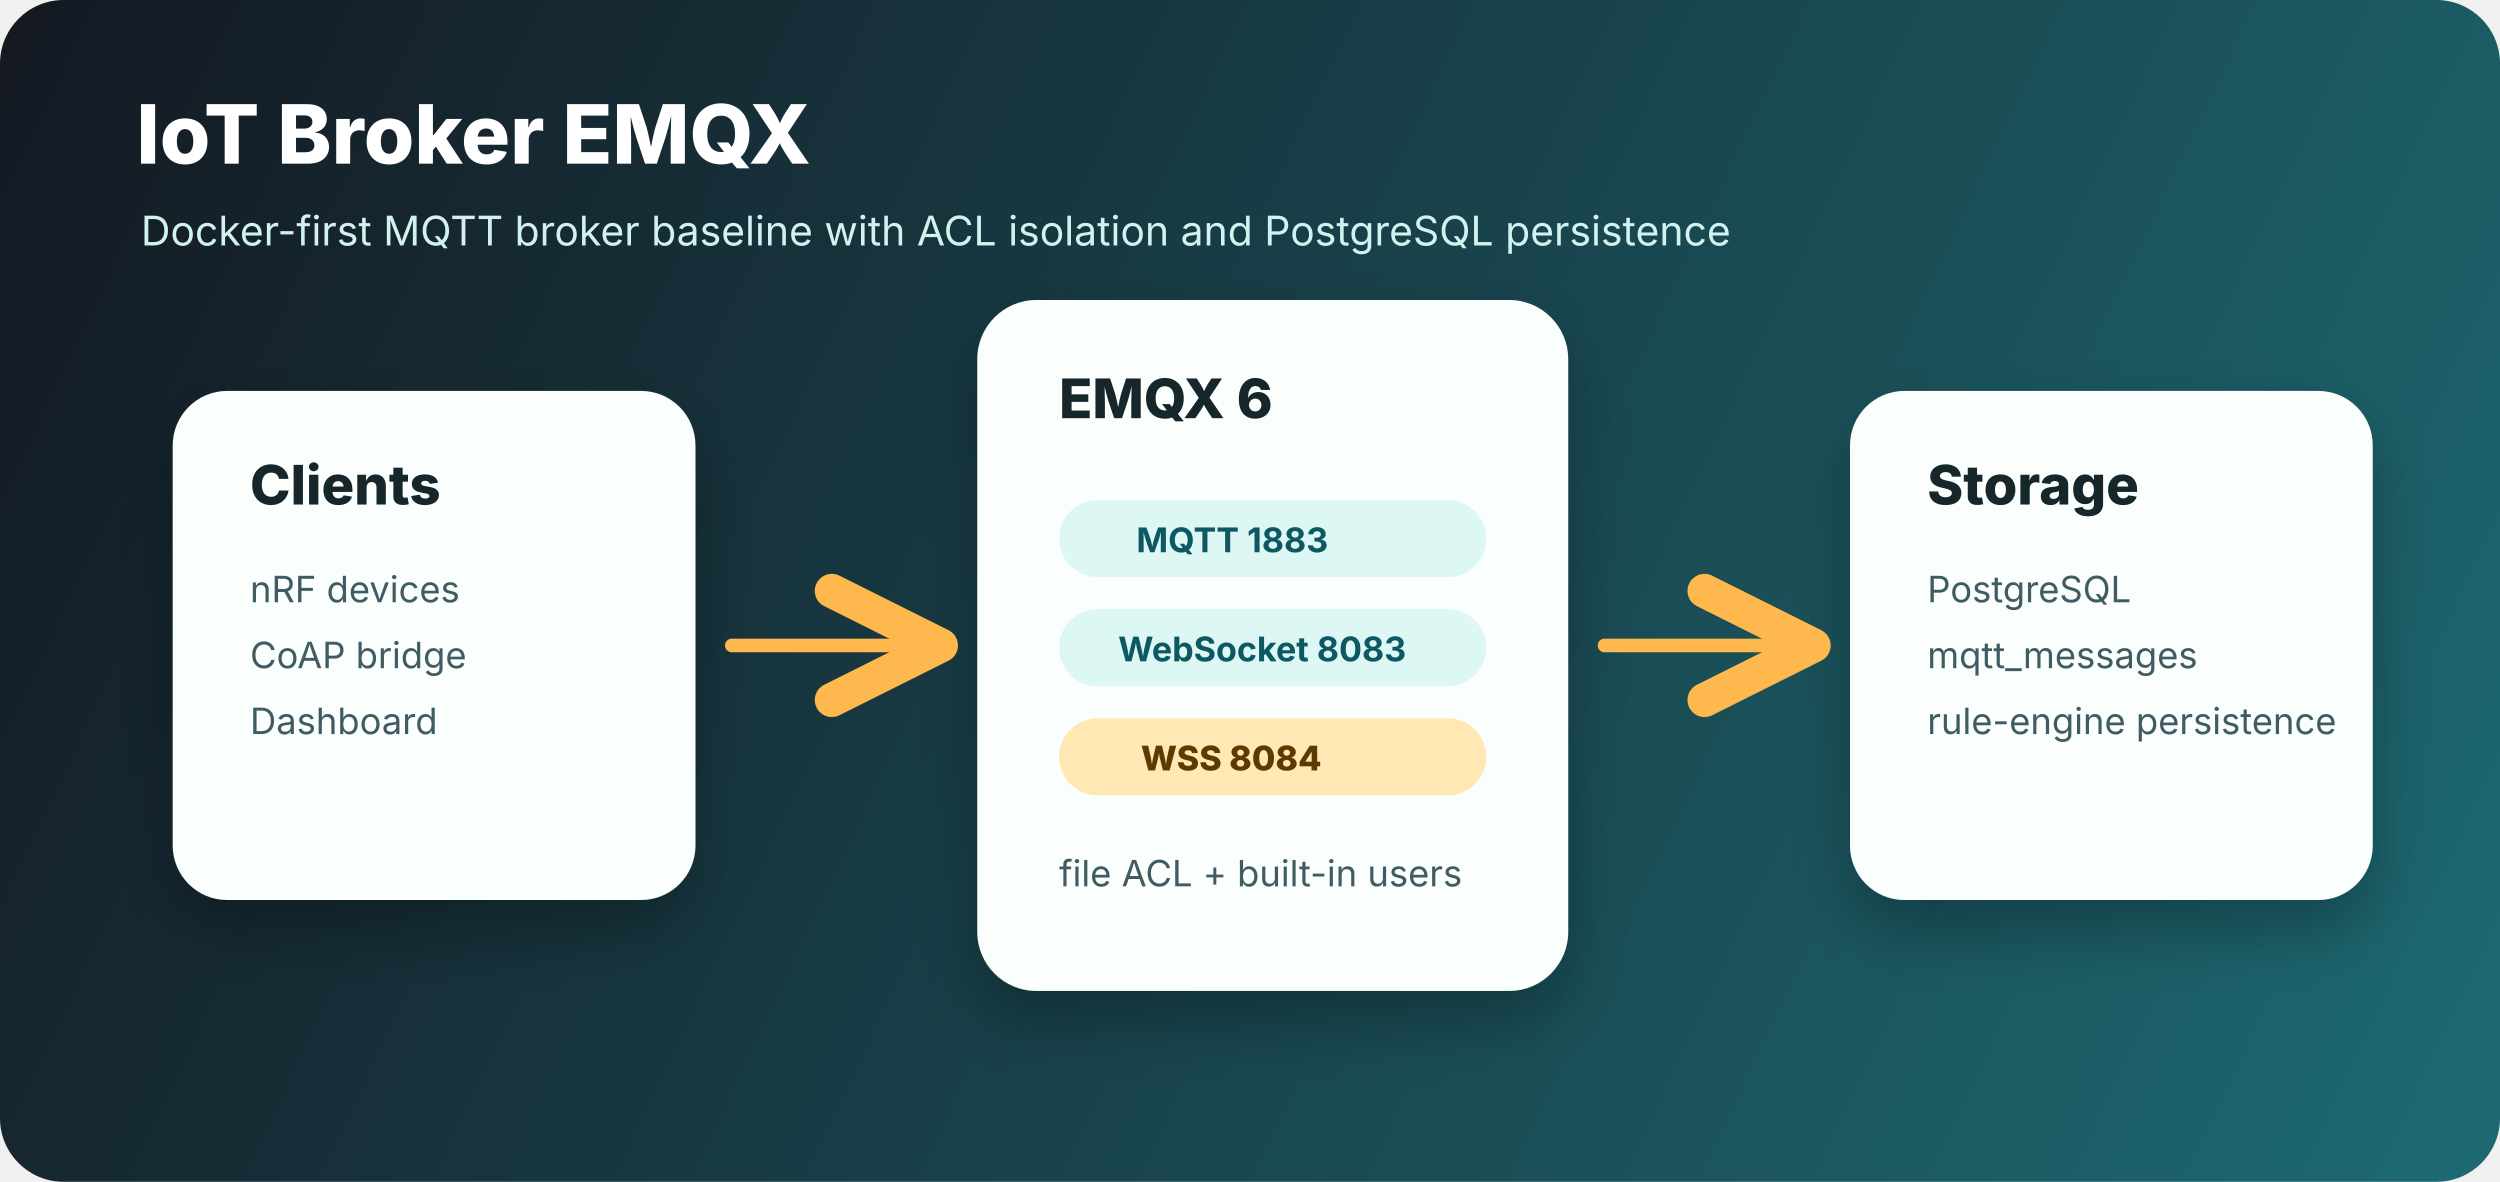
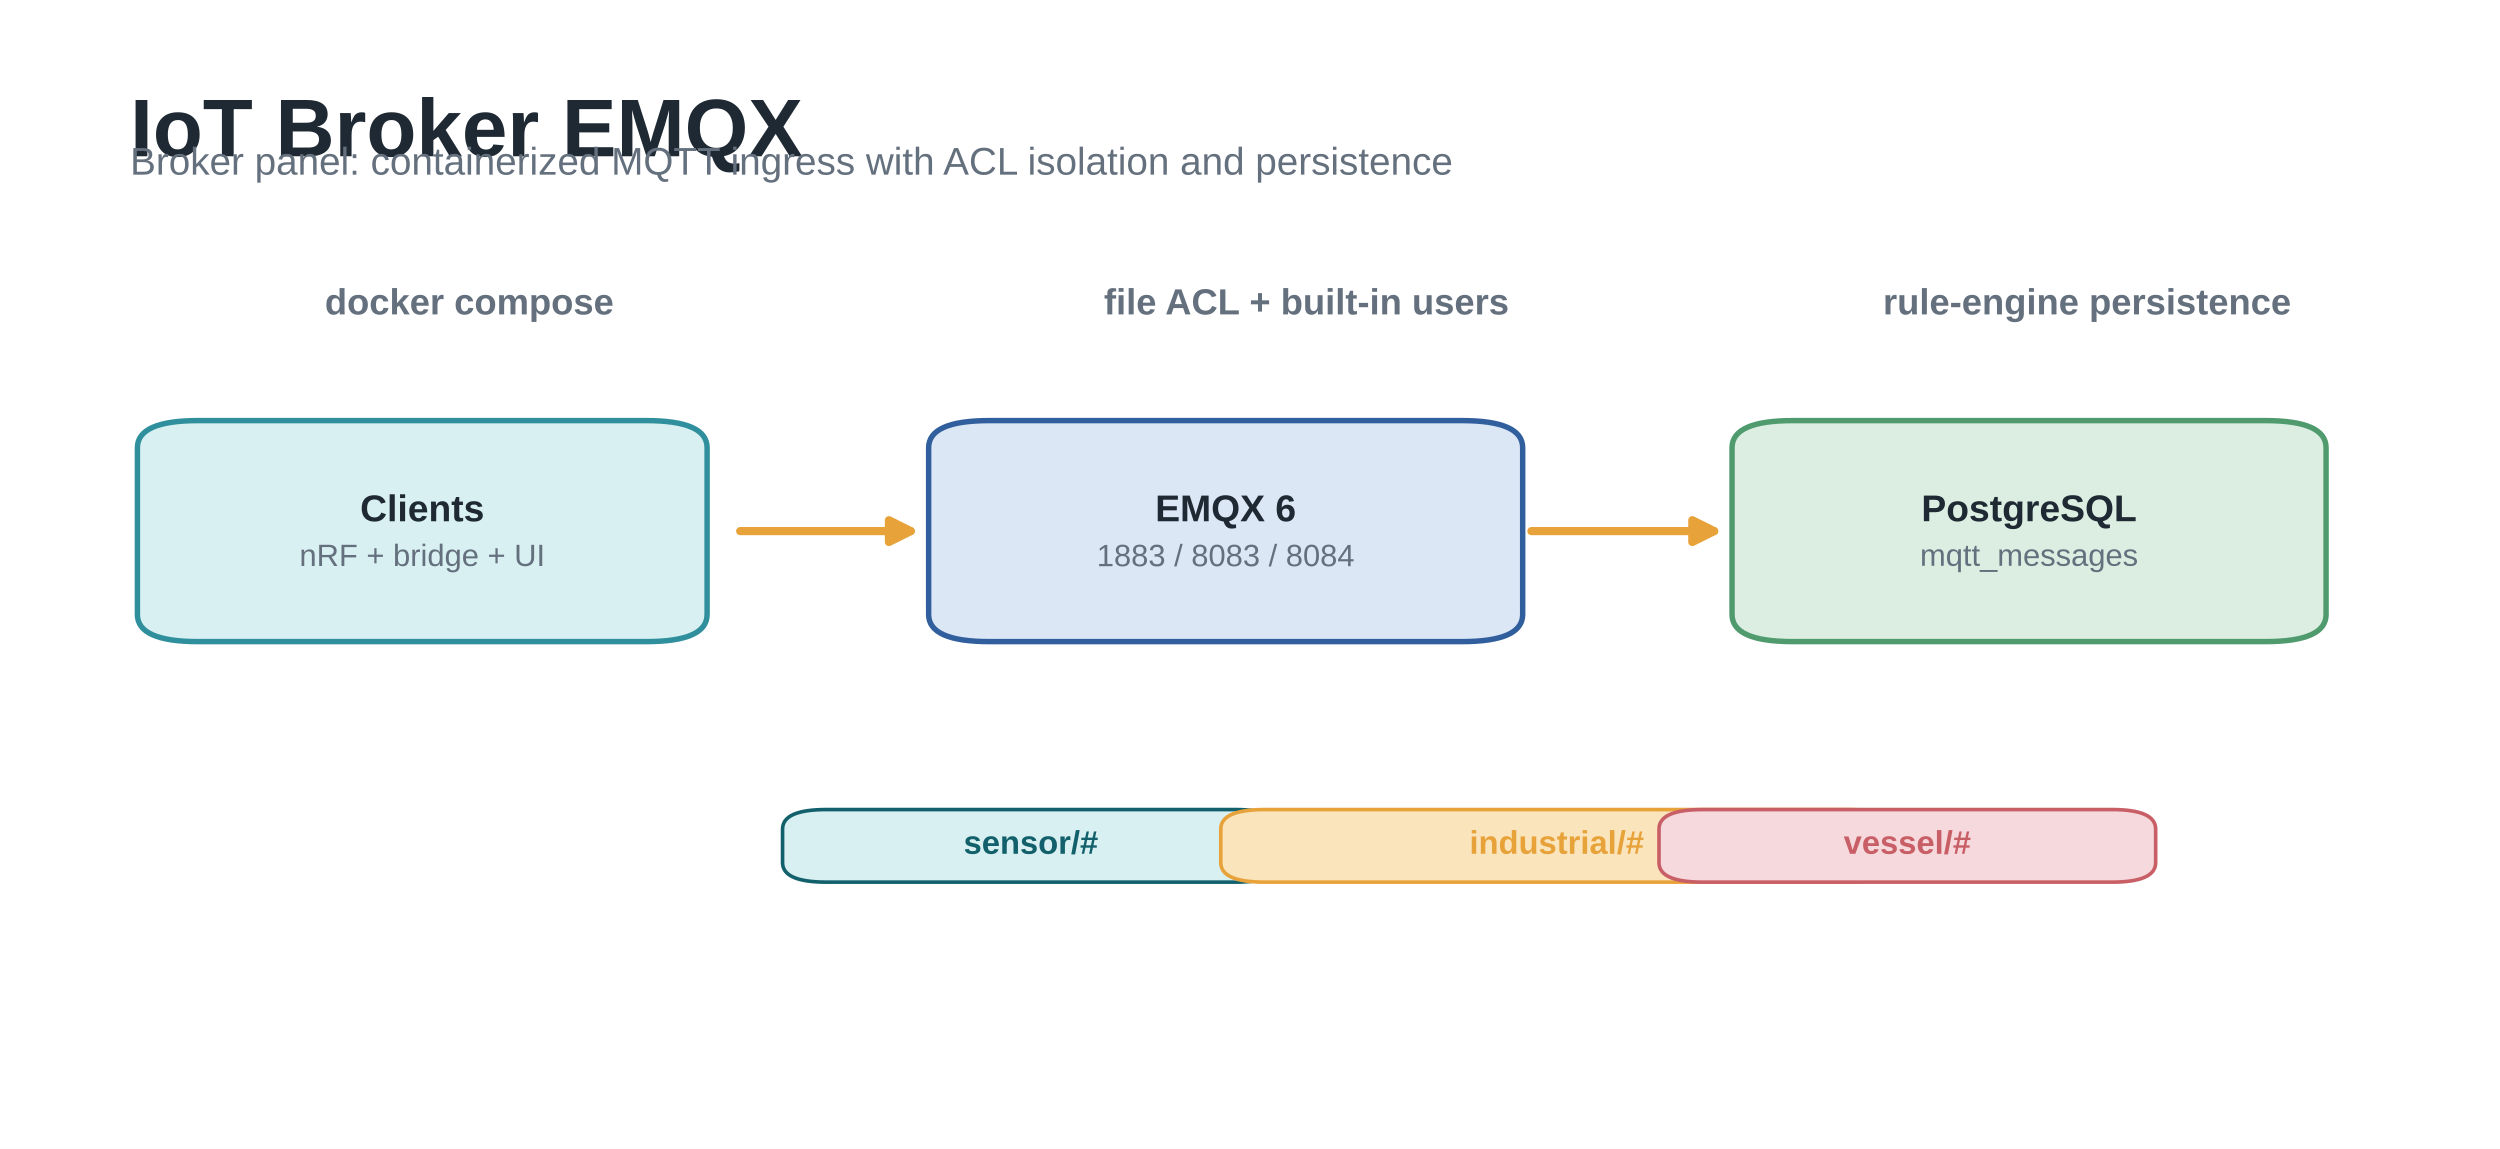
- <svg xmlns="http://www.w3.org/2000/svg" width="1100" height="520" viewBox="0 0 1100 520" fill="none" role="img" aria-labelledby="title desc">
+ <svg xmlns="http://www.w3.org/2000/svg" width="550.08pt" height="252.792pt" viewBox="0 0 550.08 252.792" version="1.1">
  <defs>
-     <linearGradient id="bg" x1="0" y1="0" x2="1100" y2="520" gradientUnits="userSpaceOnUse">
-       <stop stop-color="#141821" />
-       <stop offset="1" stop-color="#1D6A73" />
-     </linearGradient>
-     <filter id="shadow" x="-20%" y="-20%" width="140%" height="140%">
-       <feDropShadow dx="0" dy="14" stdDeviation="14" flood-color="#000000" flood-opacity="0.28" />
-     </filter>
-     <marker id="arrow" markerWidth="12" markerHeight="12" refX="10" refY="6" orient="auto">
-       <path d="M2 2L10 6L2 10" stroke="#FFB84D" stroke-width="2.5" stroke-linecap="round" stroke-linejoin="round" />
-     </marker>
+     <style type="text/css">*{stroke-linejoin: round; stroke-linecap: butt}</style>
  </defs>
-   <rect width="1100" height="520" rx="28" fill="url(#bg)" />
-   <text x="60" y="72" fill="#FFFFFF" font-family="Inter, ui-sans-serif, system-ui, sans-serif" font-size="36" font-weight="800">IoT Broker EMQX</text>
-   <text x="62" y="108" fill="#D1F2EF" font-family="Inter, ui-sans-serif, system-ui, sans-serif" font-size="18">Docker-first MQTT broker baseline with ACL isolation and PostgreSQL persistence</text>
-   <g filter="url(#shadow)">
-     <rect x="76" y="172" width="230" height="224" rx="24" fill="#FAFFFE" />
-     <text x="110" y="222" fill="#12252B" font-family="Inter, ui-sans-serif, system-ui, sans-serif" font-size="24" font-weight="800">Clients</text>
-     <text x="110" y="265" fill="#415C63" font-family="Inter, ui-sans-serif, system-ui, sans-serif" font-size="16">nRF devices</text>
-     <text x="110" y="294" fill="#415C63" font-family="Inter, ui-sans-serif, system-ui, sans-serif" font-size="16">CoAP bridge</text>
-     <text x="110" y="323" fill="#415C63" font-family="Inter, ui-sans-serif, system-ui, sans-serif" font-size="16">Dashboard</text>
+   <g id="figure_1">
+     <g id="patch_1">
+       <path d="M 0 252.792 L 550.08 252.792 L 550.08 0 L 0 0 z " style="fill: #ffffff" />
+     </g>
+     <g id="axes_1">
+       <g id="patch_2">
+         <path d="M 43.626 141.176 L 142.191 141.176 Q 155.583 141.176 155.583 135.217 L 155.583 98.504 Q 155.583 92.544 142.191 92.544 L 43.626 92.544 Q 30.234 92.544 30.234 98.504 L 30.234 135.217 Q 30.234 141.176 43.626 141.176 z " clip-path="url(#p1fc446868f)" style="fill: #d8f0f1; stroke: #2f8f9d; stroke-width: 1.2; stroke-linejoin: miter" />
+       </g>
+       <g id="patch_3">
+         <path d="M 217.722 141.176 L 321.644 141.176 Q 335.036 141.176 335.036 135.217 L 335.036 98.504 Q 335.036 92.544 321.644 92.544 L 217.722 92.544 Q 204.33 92.544 204.33 98.504 L 204.33 135.217 Q 204.33 141.176 217.722 141.176 z " clip-path="url(#p1fc446868f)" style="fill: #dce7f6; stroke: #315f9d; stroke-width: 1.2; stroke-linejoin: miter" />
+       </g>
+       <g id="patch_4">
+         <path d="M 394.497 141.176 L 498.419 141.176 Q 511.811 141.176 511.811 135.217 L 511.811 98.504 Q 511.811 92.544 498.419 92.544 L 394.497 92.544 Q 381.105 92.544 381.105 98.504 L 381.105 135.217 Q 381.105 141.176 394.497 141.176 z " clip-path="url(#p1fc446868f)" style="fill: #dceee2; stroke: #4f9b6e; stroke-width: 1.2; stroke-linejoin: miter" />
+       </g>
+       <g id="patch_5">
+         <path d="M 162.867 116.86 Q 182.635 116.86 200.391 116.86 " clip-path="url(#p1fc446868f)" style="fill: none; stroke: #e8a23a; stroke-width: 1.8; stroke-linecap: round" />
+         <path d="M 195.591 114.46 L 200.391 116.86 L 195.591 119.26 z " clip-path="url(#p1fc446868f)" style="fill: #e8a23a; stroke: #e8a23a; stroke-width: 1.8; stroke-linecap: round" />
+       </g>
+       <g id="patch_6">
+         <path d="M 336.963 116.86 Q 358.07 116.86 377.164 116.86 " clip-path="url(#p1fc446868f)" style="fill: none; stroke: #e8a23a; stroke-width: 1.8; stroke-linecap: round" />
+         <path d="M 372.364 114.46 L 377.164 116.86 L 372.364 119.26 z " clip-path="url(#p1fc446868f)" style="fill: #e8a23a; stroke: #e8a23a; stroke-width: 1.8; stroke-linecap: round" />
+       </g>
+       <g id="patch_7">
+         <path d="M 181.832 194.099 L 271.826 194.099 Q 281.468 194.099 281.468 189.808 L 281.468 182.418 Q 281.468 178.127 271.826 178.127 L 181.832 178.127 Q 172.189 178.127 172.189 182.418 L 172.189 189.808 Q 172.189 194.099 181.832 194.099 z " clip-path="url(#p1fc446868f)" style="fill: #d8f0f1; stroke: #12606b; stroke-width: 0.8; stroke-linejoin: miter" />
+       </g>
+       <g id="patch_8">
+         <path d="M 278.254 194.099 L 406.817 194.099 Q 416.46 194.099 416.46 189.808 L 416.46 182.418 Q 416.46 178.127 406.817 178.127 L 278.254 178.127 Q 268.612 178.127 268.612 182.418 L 268.612 189.808 Q 268.612 194.099 278.254 194.099 z " clip-path="url(#p1fc446868f)" style="fill: #f9e4bc; stroke: #e8a23a; stroke-width: 0.8; stroke-linejoin: miter" />
+       </g>
+       <g id="patch_9">
+         <path d="M 374.676 194.099 L 464.671 194.099 Q 474.313 194.099 474.313 189.808 L 474.313 182.418 Q 474.313 178.127 464.671 178.127 L 374.676 178.127 Q 365.034 178.127 365.034 182.418 L 365.034 189.808 Q 365.034 194.099 374.676 194.099 z " clip-path="url(#p1fc446868f)" style="fill: #f5d9dc; stroke: #c95f66; stroke-width: 0.8; stroke-linejoin: miter" />
+       </g>
+       <g id="text_1">
+         <text style="fill: #1f2933; font: 700 18px 'Arial', 'DejaVu Sans', 'Liberation Sans', sans-serif; text-anchor: start" x="28.627" y="34.388" transform="rotate(-0 28.6272 34.38758)">IoT Broker EMQX</text>
+       </g>
+       <g id="text_2">
+         <text style="fill: #64707d; font: 8.5px 'Arial', 'DejaVu Sans', 'Liberation Sans', sans-serif; text-anchor: start" x="28.627" y="38.424" transform="rotate(-0 28.6272 38.42421)">Broker panel: containerized MQTT ingress with ACL isolation and persistence</text>
+       </g>
+       <g id="text_3">
+         <text style="fill: #1f2933; font: 700 8.2px 'Arial', 'DejaVu Sans', 'Liberation Sans', sans-serif; text-anchor: middle" x="92.909" y="114.695" transform="rotate(-0 92.9088 114.6949)">Clients</text>
+       </g>
+       <g id="text_4">
+         <text style="fill: #64707d; font: 6.8px 'Arial', 'DejaVu Sans', 'Liberation Sans', sans-serif; text-anchor: middle" x="92.909" y="124.538" transform="rotate(-0 92.9088 124.5382)">nRF + bridge + UI</text>
+       </g>
+       <g id="text_5">
+         <text style="fill: #1f2933; font: 700 8.2px 'Arial', 'DejaVu Sans', 'Liberation Sans', sans-serif; text-anchor: middle" x="269.683" y="114.695" transform="rotate(-0 269.6832 114.6949)">EMQX 6</text>
+       </g>
+       <g id="text_6">
+         <text style="fill: #64707d; font: 6.8px 'Arial', 'DejaVu Sans', 'Liberation Sans', sans-serif; text-anchor: middle" x="269.683" y="124.578" transform="rotate(-0 269.6832 124.578)">1883 / 8083 / 8084</text>
+       </g>
+       <g id="text_7">
+         <text style="fill: #1f2933; font: 700 8.2px 'Arial', 'DejaVu Sans', 'Liberation Sans', sans-serif; text-anchor: middle" x="446.458" y="114.691" transform="rotate(-0 446.4576 114.691)">PostgreSQL</text>
+       </g>
+       <g id="text_8">
+         <text style="fill: #64707d; font: 6.8px 'Arial', 'DejaVu Sans', 'Liberation Sans', sans-serif; text-anchor: middle" x="446.458" y="124.498" transform="rotate(-0 446.4576 124.4983)">mqtt_messages</text>
+       </g>
+       <g id="text_9">
+         <text style="fill: #12606b; font: 700 7.2px 'Arial', 'DejaVu Sans', 'Liberation Sans', sans-serif; text-anchor: middle" x="226.829" y="187.86" transform="rotate(-0 226.8288 187.8604)">sensor/#</text>
+       </g>
+       <g id="text_10">
+         <text style="fill: #e8a23a; font: 700 7.2px 'Arial', 'DejaVu Sans', 'Liberation Sans', sans-serif; text-anchor: middle" x="342.536" y="187.86" transform="rotate(-0 342.5357 187.8604)">industrial/#</text>
+       </g>
+       <g id="text_11">
+         <text style="fill: #c95f66; font: 700 7.2px 'Arial', 'DejaVu Sans', 'Liberation Sans', sans-serif; text-anchor: middle" x="419.674" y="187.86" transform="rotate(-0 419.6736 187.8604)">vessel/#</text>
+       </g>
+       <g id="text_12">
+         <text style="fill: #64707d; font: 700 8px 'Arial', 'DejaVu Sans', 'Liberation Sans', sans-serif; text-anchor: start" x="71.482" y="69.182" transform="rotate(-0 71.4816 69.18192)">docker compose</text>
+       </g>
+       <g id="text_13">
+         <text style="fill: #64707d; font: 700 8px 'Arial', 'DejaVu Sans', 'Liberation Sans', sans-serif; text-anchor: start" x="242.899" y="69.182" transform="rotate(-0 242.8992 69.18192)">file ACL + built-in users</text>
+       </g>
+       <g id="text_14">
+         <text style="fill: #64707d; font: 700 8px 'Arial', 'DejaVu Sans', 'Liberation Sans', sans-serif; text-anchor: start" x="414.317" y="69.182" transform="rotate(-0 414.3168 69.18192)">rule-engine persistence</text>
+       </g>
+     </g>
  </g>
-   <g filter="url(#shadow)">
-     <rect x="430" y="132" width="260" height="304" rx="26" fill="#FAFFFE" />
-     <text x="466" y="184" fill="#12252B" font-family="Inter, ui-sans-serif, system-ui, sans-serif" font-size="24" font-weight="800">EMQX 6</text>
-     <rect x="466" y="220" width="188" height="34" rx="17" fill="#DDF7F5" />
-     <text x="500" y="243" fill="#0E5964" font-family="Inter, ui-sans-serif, system-ui, sans-serif" font-size="15" font-weight="700">MQTT 1883</text>
-     <rect x="466" y="268" width="188" height="34" rx="17" fill="#DDF7F5" />
-     <text x="492" y="291" fill="#0E5964" font-family="Inter, ui-sans-serif, system-ui, sans-serif" font-size="15" font-weight="700">WebSocket 8083</text>
-     <rect x="466" y="316" width="188" height="34" rx="17" fill="#FFE8B3" />
-     <text x="502" y="339" fill="#5D3A05" font-family="Inter, ui-sans-serif, system-ui, sans-serif" font-size="15" font-weight="800">WSS 8084</text>
-     <text x="466" y="390" fill="#415C63" font-family="Inter, ui-sans-serif, system-ui, sans-serif" font-size="16">file ACL + built-in users</text>
-   </g>
-   <g filter="url(#shadow)">
-     <rect x="814" y="172" width="230" height="224" rx="24" fill="#FAFFFE" />
-     <text x="848" y="222" fill="#12252B" font-family="Inter, ui-sans-serif, system-ui, sans-serif" font-size="24" font-weight="800">Storage</text>
-     <text x="848" y="265" fill="#415C63" font-family="Inter, ui-sans-serif, system-ui, sans-serif" font-size="16">PostgreSQL</text>
-     <text x="848" y="294" fill="#415C63" font-family="Inter, ui-sans-serif, system-ui, sans-serif" font-size="16">mqtt_messages</text>
-     <text x="848" y="323" fill="#415C63" font-family="Inter, ui-sans-serif, system-ui, sans-serif" font-size="16">rule-engine persistence</text>
-   </g>
-   <path d="M322 284H414" stroke="#FFB84D" stroke-width="6" stroke-linecap="round" marker-end="url(#arrow)" />
-   <path d="M706 284H798" stroke="#FFB84D" stroke-width="6" stroke-linecap="round" marker-end="url(#arrow)" />
+   <defs>
+     <clipPath id="p1fc446868f">
+       <rect x="7.2" y="7.2" width="535.68" height="238.392" />
+     </clipPath>
+   </defs>
</svg>
